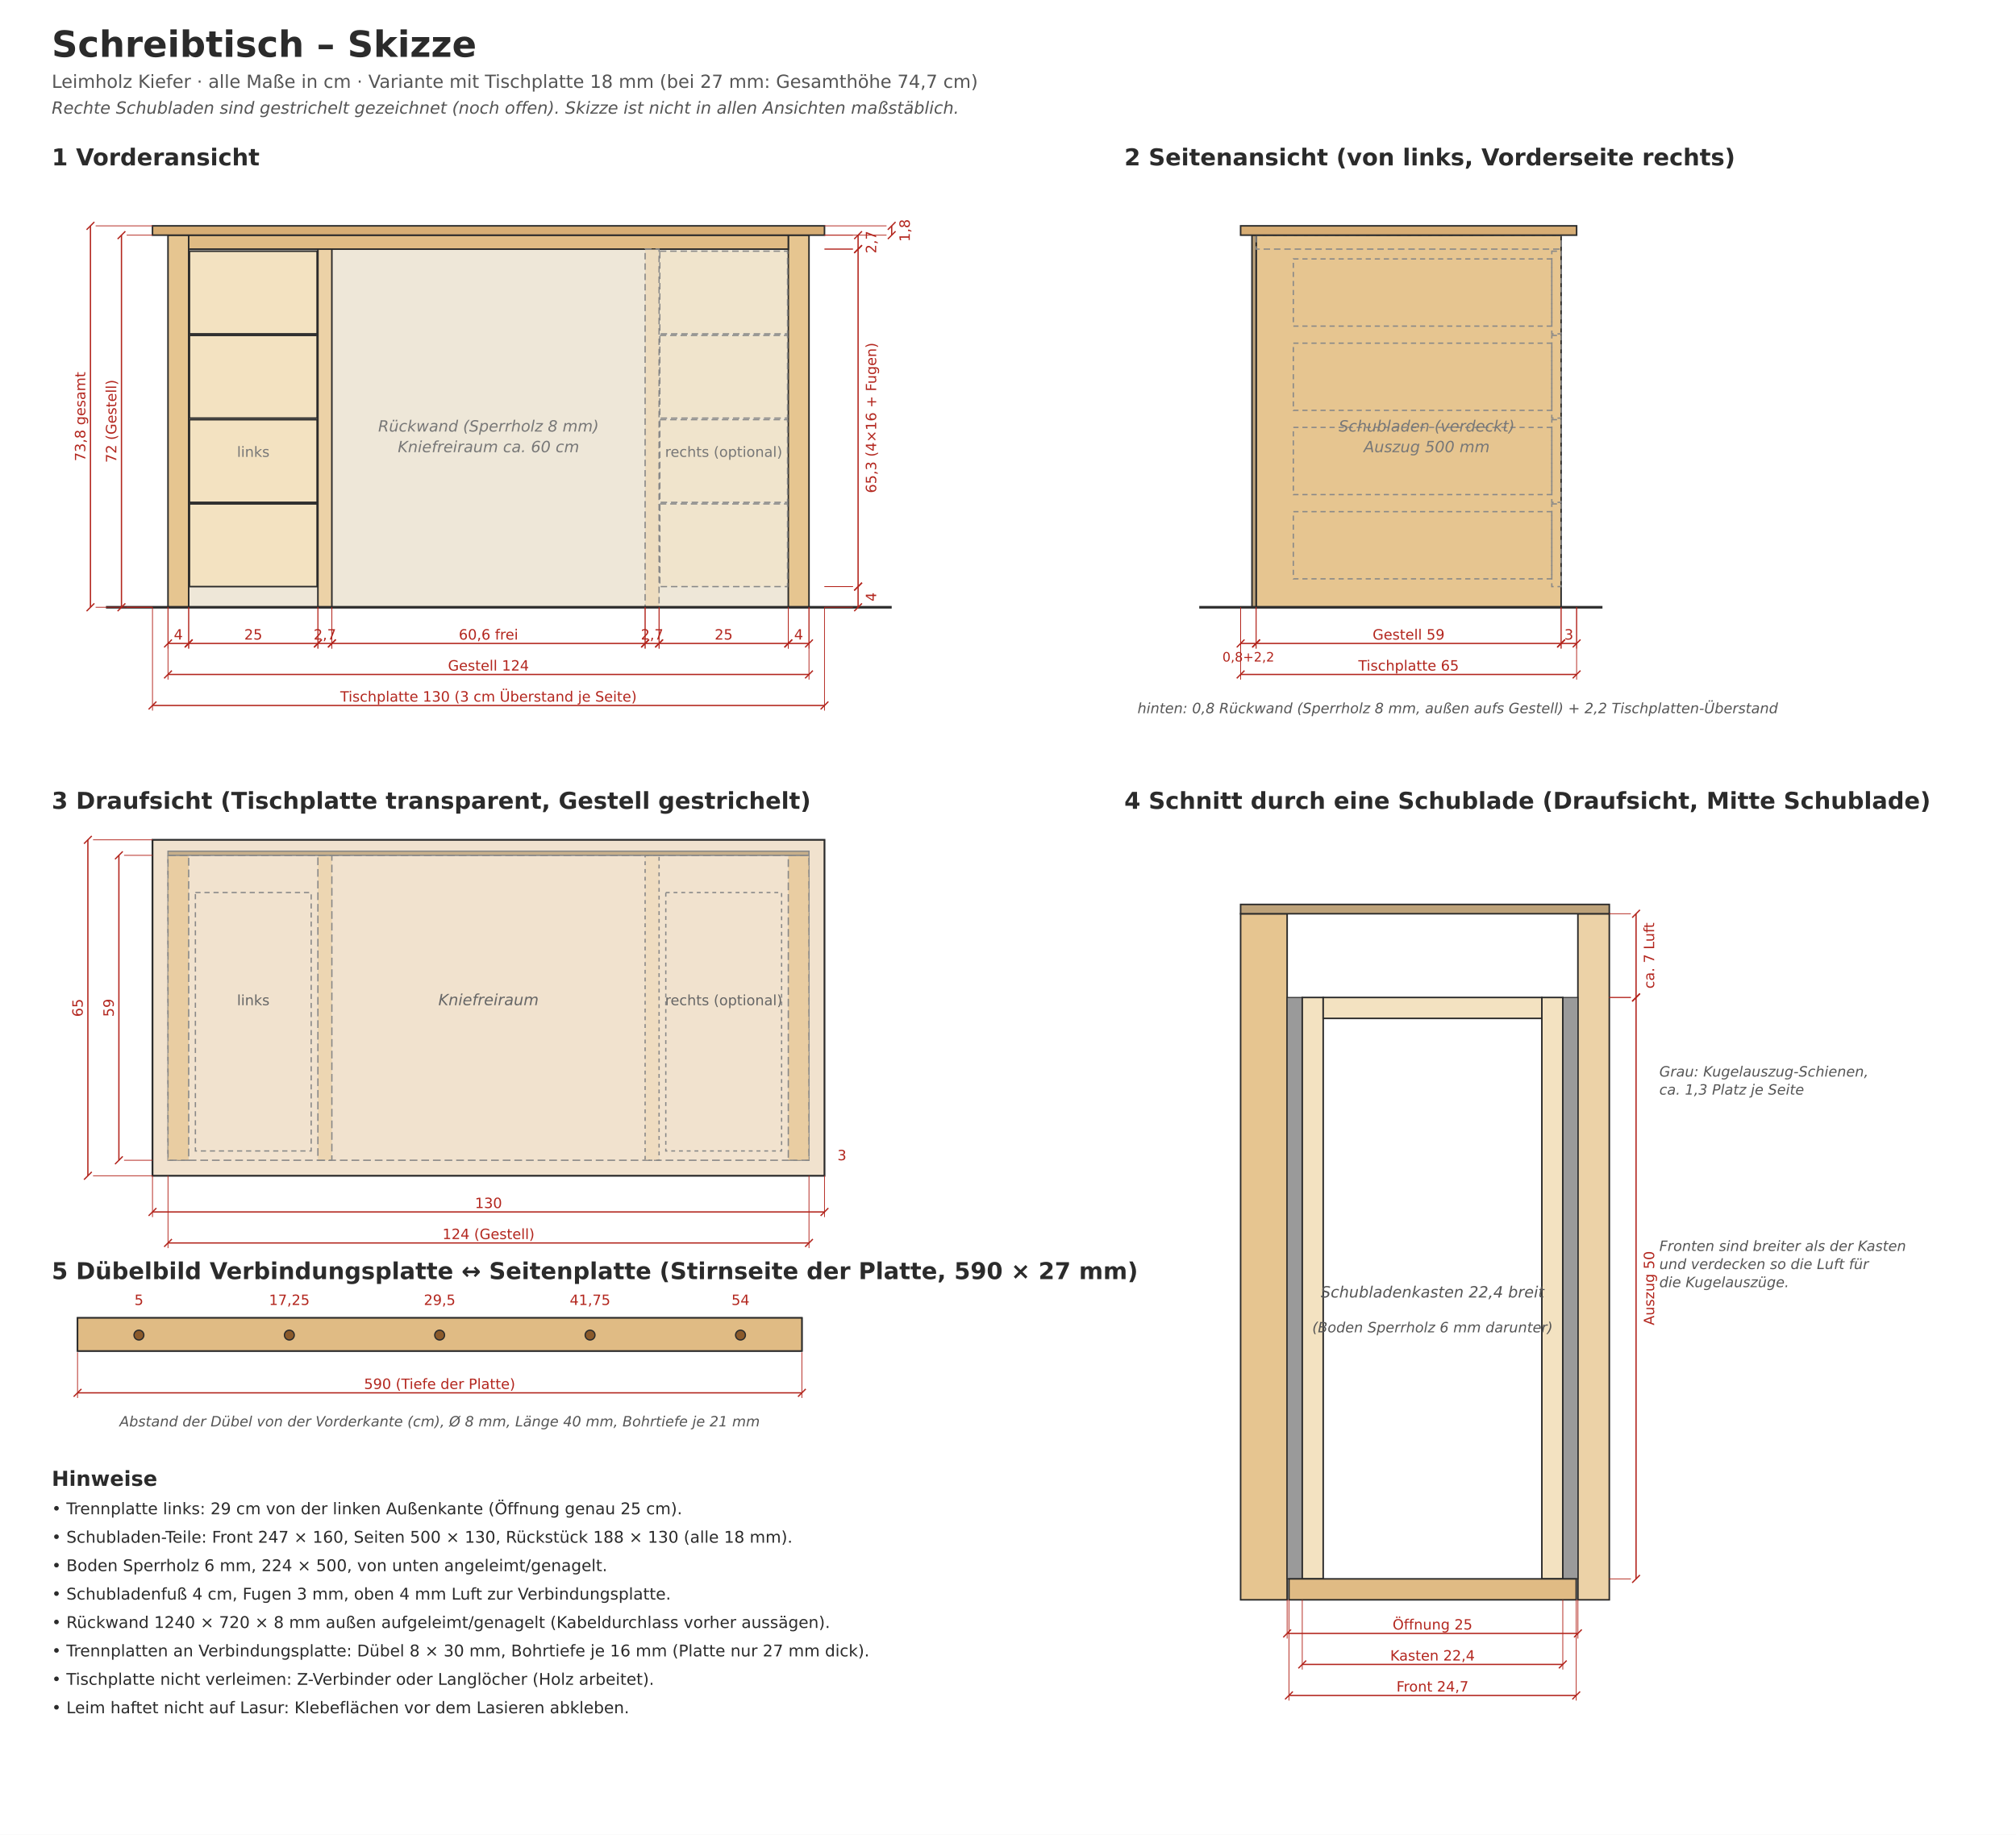
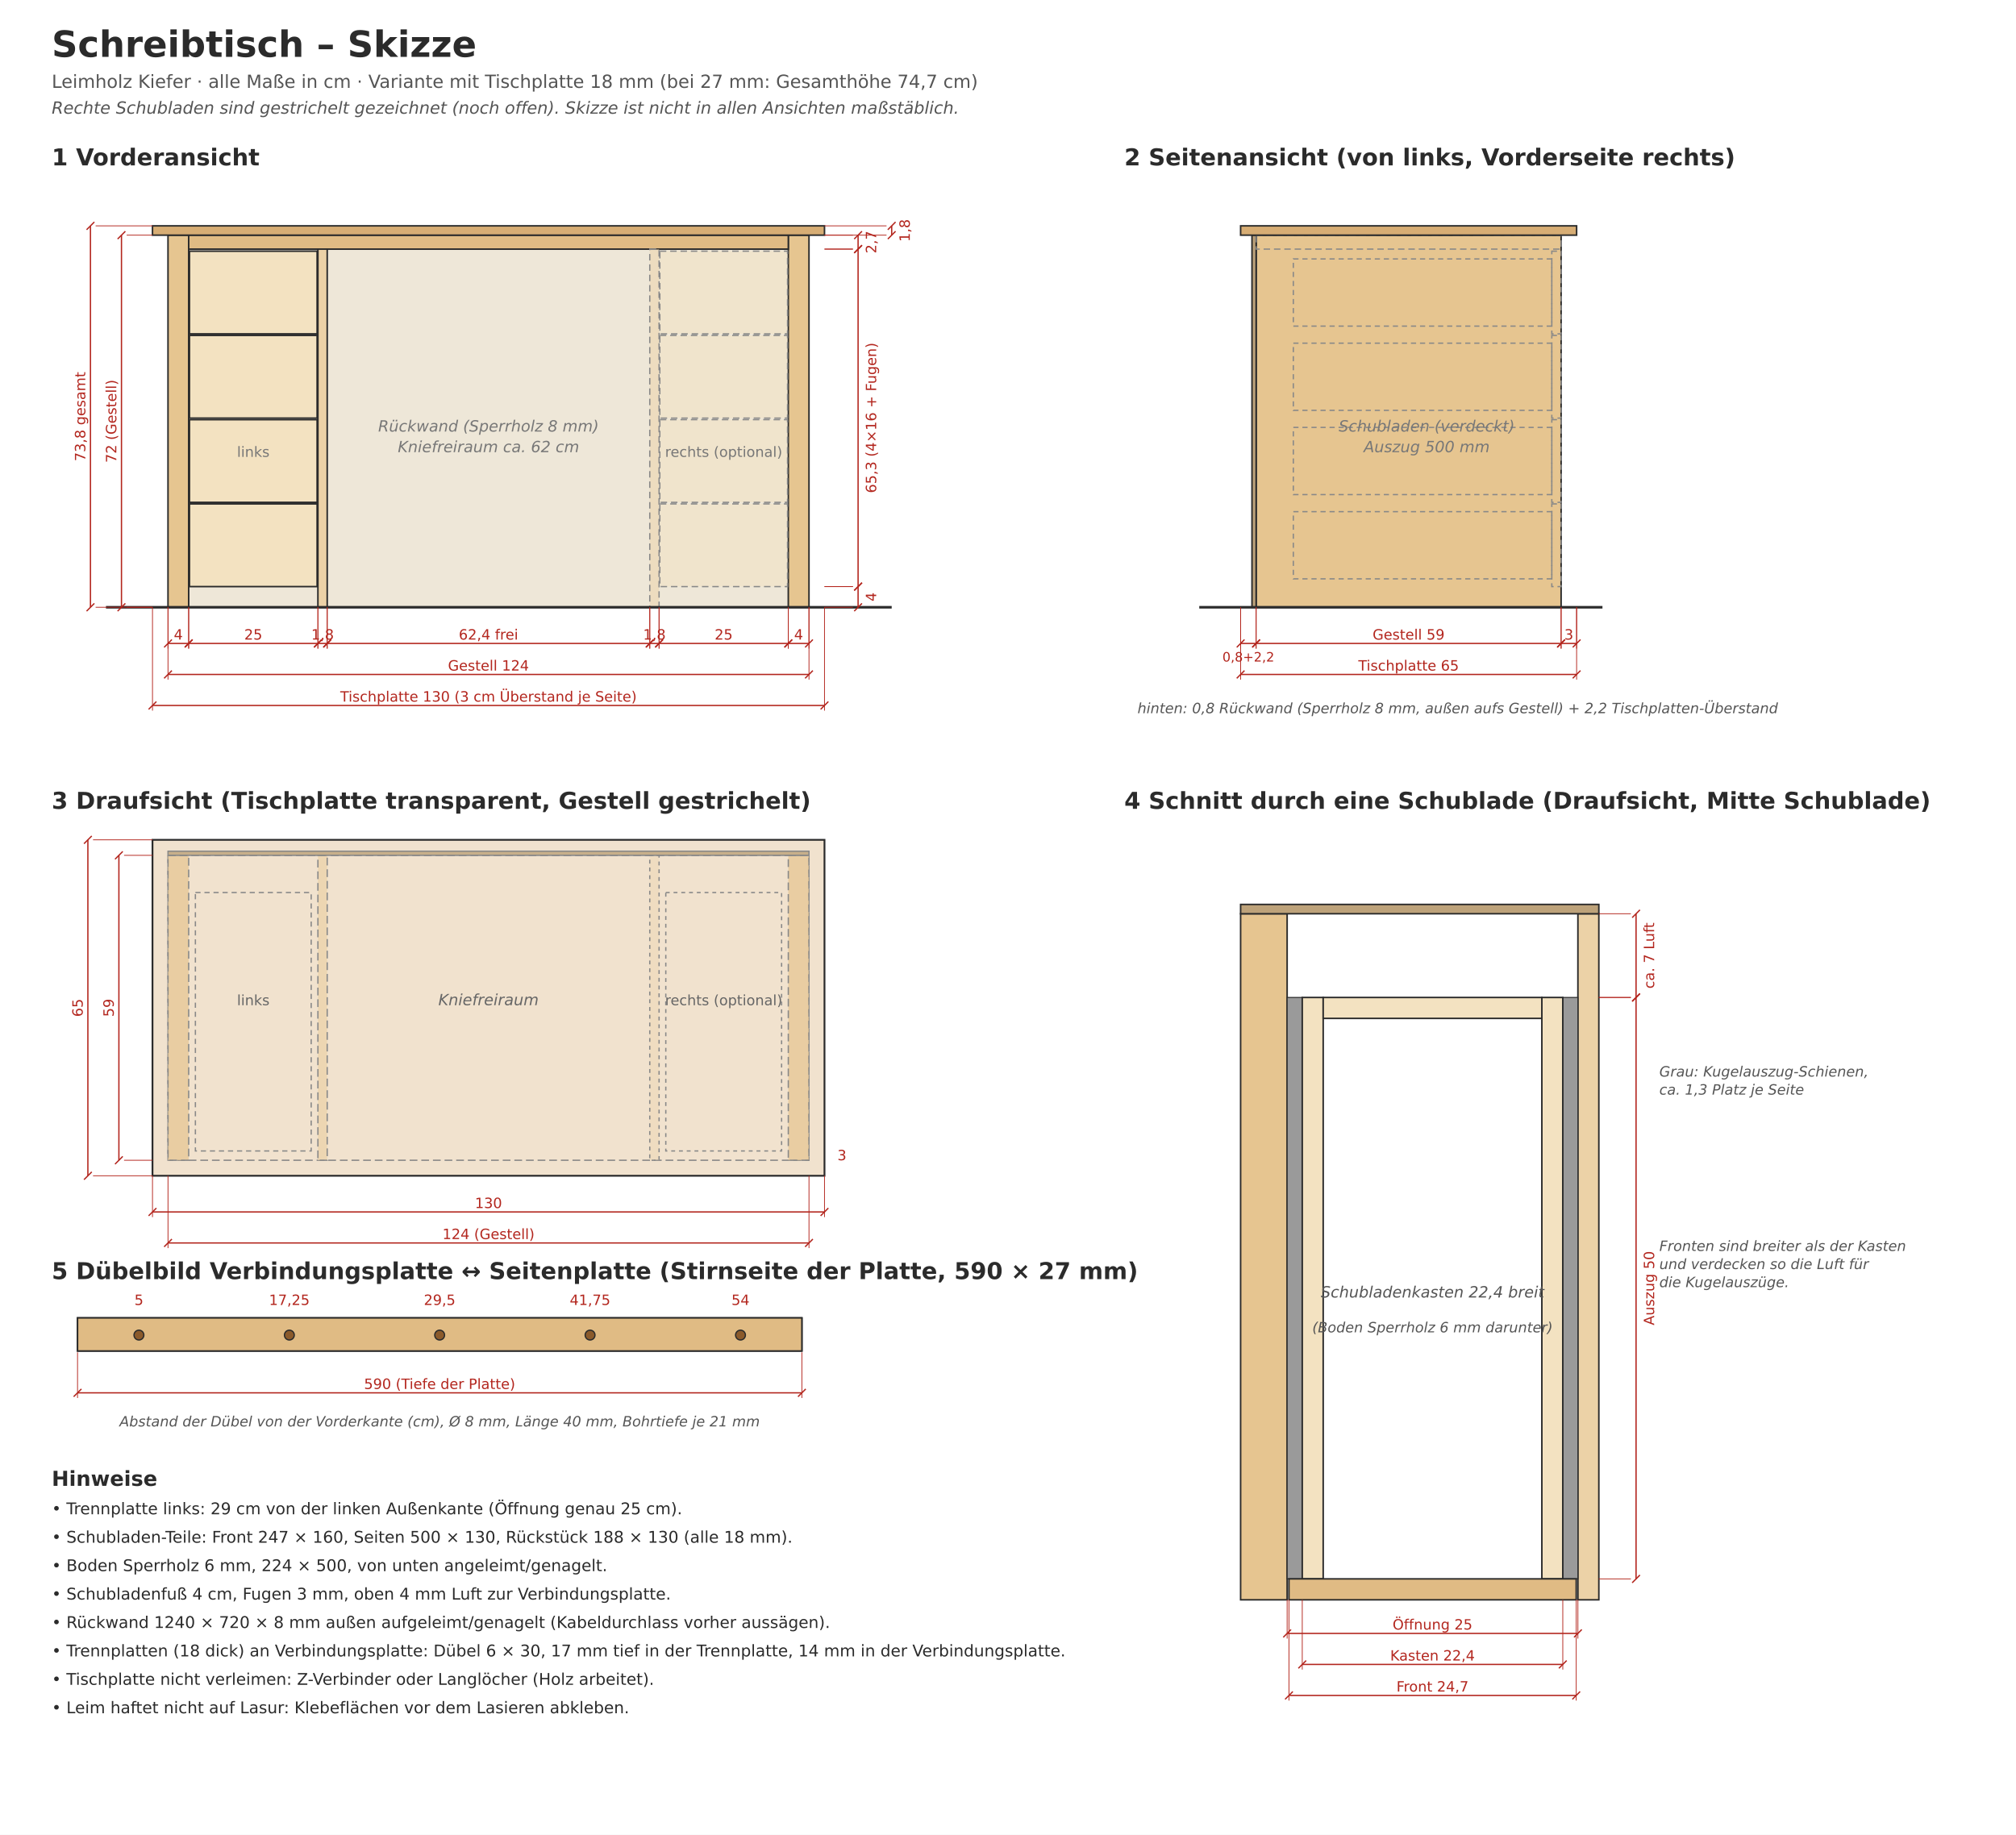
<svg xmlns="http://www.w3.org/2000/svg" width="1560" height="1420" viewBox="0 0 1560 1420" font-family="DejaVu Sans, Arial, sans-serif">
  <rect width="1560" height="1420" fill="#ffffff" />
  <text x="40.0" y="44.0" font-size="28" text-anchor="start" fill="#2b2b2b" font-weight="bold">Schreibtisch – Skizze</text>
  <text x="40.0" y="68.0" font-size="14" text-anchor="start" fill="#555" font-weight="normal">Leimholz Kiefer · alle Maße in cm · Variante mit Tischplatte 18 mm (bei 27 mm: Gesamthöhe 74,7 cm)</text>
  <text x="40.0" y="88.0" font-size="13" text-anchor="start" fill="#555" font-weight="normal" font-style="italic">Rechte Schubladen sind gestrichelt gezeichnet (noch offen). Skizze ist nicht in allen Ansichten maßstäblich.</text>
  <text x="40.0" y="128.0" font-size="18" text-anchor="start" fill="#2b2b2b" font-weight="bold">1  Vorderansicht</text>
  <rect x="146.0" y="192.8" width="464.0" height="277.2" fill="#eee7d8" stroke="#888" stroke-width="0.8" />
  <text x="378.0" y="334.0" font-size="12" text-anchor="middle" fill="#777" font-weight="normal" font-style="italic">Rückwand (Sperrholz 8 mm)</text>
-   <text x="378.0" y="350.0" font-size="12" text-anchor="middle" fill="#777" font-weight="normal" font-style="italic">Kniefreiraum ca. 60 cm</text>
+   <text x="378.0" y="350.0" font-size="12" text-anchor="middle" fill="#777" font-weight="normal" font-style="italic">Kniefreiraum ca. 62 cm</text>
  <rect x="130.0" y="182.0" width="16.0" height="288.0" fill="#e6c590" stroke="#2b2b2b" stroke-width="1.2" />
  <rect x="610.0" y="182.0" width="16.0" height="288.0" fill="#e6c590" stroke="#2b2b2b" stroke-width="1.2" />
  <rect x="146.0" y="182.0" width="464.0" height="10.8" fill="#e0bb84" stroke="#2b2b2b" stroke-width="1.2" />
-   <rect x="246.0" y="192.8" width="10.8" height="277.2" fill="#ecd2a7" stroke="#2b2b2b" stroke-width="1.2" />
-   <rect x="499.2" y="192.8" width="10.8" height="277.2" fill="#ecd2a7" fill-opacity="0.5" stroke="#888" stroke-width="1" stroke-dasharray="5,3" />
+   <rect x="246.0" y="192.8" width="7.2" height="277.2" fill="#ecd2a7" stroke="#2b2b2b" stroke-width="1.2" />
+   <rect x="502.8" y="192.8" width="7.2" height="277.2" fill="#ecd2a7" fill-opacity="0.5" stroke="#888" stroke-width="1" stroke-dasharray="5,3" />
  <rect x="146.6" y="390.0" width="98.8" height="64.0" fill="#f3e2c1" stroke="#2b2b2b" stroke-width="1.2" />
  <rect x="510.6" y="390.0" width="98.8" height="64.0" fill="#f3e2c1" fill-opacity="0.5" stroke="#888" stroke-width="1" stroke-dasharray="5,3" />
  <rect x="146.6" y="324.8" width="98.8" height="64.0" fill="#f3e2c1" stroke="#2b2b2b" stroke-width="1.2" />
  <rect x="510.6" y="324.8" width="98.8" height="64.0" fill="#f3e2c1" fill-opacity="0.5" stroke="#888" stroke-width="1" stroke-dasharray="5,3" />
  <rect x="146.6" y="259.6" width="98.8" height="64.0" fill="#f3e2c1" stroke="#2b2b2b" stroke-width="1.2" />
  <rect x="510.6" y="259.6" width="98.8" height="64.0" fill="#f3e2c1" fill-opacity="0.5" stroke="#888" stroke-width="1" stroke-dasharray="5,3" />
  <rect x="146.6" y="194.4" width="98.8" height="64.0" fill="#f3e2c1" stroke="#2b2b2b" stroke-width="1.2" />
  <rect x="510.6" y="194.4" width="98.8" height="64.0" fill="#f3e2c1" fill-opacity="0.5" stroke="#888" stroke-width="1" stroke-dasharray="5,3" />
  <text x="196.0" y="353.6" font-size="11" text-anchor="middle" fill="#777" font-weight="normal">links</text>
  <text x="560.0" y="353.6" font-size="11" text-anchor="middle" fill="#777" font-weight="normal">rechts (optional)</text>
  <rect x="118.0" y="174.8" width="520.0" height="7.2" fill="#d7ad74" stroke="#2b2b2b" stroke-width="1.2" />
  <line x1="82.0" y1="470.0" x2="690.0" y2="470.0" stroke="#2b2b2b" stroke-width="2" />
  <line x1="130.0" y1="470.0" x2="130.0" y2="502.0" stroke="#b3261e" stroke-width="0.6" />
  <line x1="146.0" y1="470.0" x2="146.0" y2="502.0" stroke="#b3261e" stroke-width="0.6" />
  <line x1="130.0" y1="498.0" x2="146.0" y2="498.0" stroke="#b3261e" stroke-width="1" />
  <line x1="127.0" y1="501.0" x2="133.0" y2="495.0" stroke="#b3261e" stroke-width="1" />
  <line x1="143.0" y1="501.0" x2="149.0" y2="495.0" stroke="#b3261e" stroke-width="1" />
  <text x="138.0" y="495.0" font-size="11" text-anchor="middle" fill="#b3261e" font-weight="normal">4</text>
  <line x1="146.0" y1="470.0" x2="146.0" y2="502.0" stroke="#b3261e" stroke-width="0.6" />
  <line x1="246.0" y1="470.0" x2="246.0" y2="502.0" stroke="#b3261e" stroke-width="0.6" />
  <line x1="146.0" y1="498.0" x2="246.0" y2="498.0" stroke="#b3261e" stroke-width="1" />
  <line x1="143.0" y1="501.0" x2="149.0" y2="495.0" stroke="#b3261e" stroke-width="1" />
  <line x1="243.0" y1="501.0" x2="249.0" y2="495.0" stroke="#b3261e" stroke-width="1" />
  <text x="196.0" y="495.0" font-size="11" text-anchor="middle" fill="#b3261e" font-weight="normal">25</text>
  <line x1="246.0" y1="470.0" x2="246.0" y2="502.0" stroke="#b3261e" stroke-width="0.6" />
-   <line x1="256.8" y1="470.0" x2="256.8" y2="502.0" stroke="#b3261e" stroke-width="0.6" />
-   <line x1="246.0" y1="498.0" x2="256.8" y2="498.0" stroke="#b3261e" stroke-width="1" />
+   <line x1="253.2" y1="470.0" x2="253.2" y2="502.0" stroke="#b3261e" stroke-width="0.6" />
+   <line x1="246.0" y1="498.0" x2="253.2" y2="498.0" stroke="#b3261e" stroke-width="1" />
  <line x1="243.0" y1="501.0" x2="249.0" y2="495.0" stroke="#b3261e" stroke-width="1" />
-   <line x1="253.8" y1="501.0" x2="259.8" y2="495.0" stroke="#b3261e" stroke-width="1" />
-   <text x="251.4" y="495.0" font-size="11" text-anchor="middle" fill="#b3261e" font-weight="normal">2,7</text>
-   <line x1="256.8" y1="470.0" x2="256.8" y2="502.0" stroke="#b3261e" stroke-width="0.6" />
-   <line x1="499.2" y1="470.0" x2="499.2" y2="502.0" stroke="#b3261e" stroke-width="0.6" />
-   <line x1="256.8" y1="498.0" x2="499.2" y2="498.0" stroke="#b3261e" stroke-width="1" />
-   <line x1="253.8" y1="501.0" x2="259.8" y2="495.0" stroke="#b3261e" stroke-width="1" />
-   <line x1="496.2" y1="501.0" x2="502.2" y2="495.0" stroke="#b3261e" stroke-width="1" />
-   <text x="378.0" y="495.0" font-size="11" text-anchor="middle" fill="#b3261e" font-weight="normal">60,6 frei</text>
-   <line x1="499.2" y1="470.0" x2="499.2" y2="502.0" stroke="#b3261e" stroke-width="0.6" />
+   <line x1="250.2" y1="501.0" x2="256.2" y2="495.0" stroke="#b3261e" stroke-width="1" />
+   <text x="249.6" y="495.0" font-size="11" text-anchor="middle" fill="#b3261e" font-weight="normal">1,8</text>
+   <line x1="253.2" y1="470.0" x2="253.2" y2="502.0" stroke="#b3261e" stroke-width="0.6" />
+   <line x1="502.8" y1="470.0" x2="502.8" y2="502.0" stroke="#b3261e" stroke-width="0.6" />
+   <line x1="253.2" y1="498.0" x2="502.8" y2="498.0" stroke="#b3261e" stroke-width="1" />
+   <line x1="250.2" y1="501.0" x2="256.2" y2="495.0" stroke="#b3261e" stroke-width="1" />
+   <line x1="499.8" y1="501.0" x2="505.8" y2="495.0" stroke="#b3261e" stroke-width="1" />
+   <text x="378.0" y="495.0" font-size="11" text-anchor="middle" fill="#b3261e" font-weight="normal">62,4 frei</text>
+   <line x1="502.8" y1="470.0" x2="502.8" y2="502.0" stroke="#b3261e" stroke-width="0.6" />
  <line x1="510.0" y1="470.0" x2="510.0" y2="502.0" stroke="#b3261e" stroke-width="0.6" />
-   <line x1="499.2" y1="498.0" x2="510.0" y2="498.0" stroke="#b3261e" stroke-width="1" />
-   <line x1="496.2" y1="501.0" x2="502.2" y2="495.0" stroke="#b3261e" stroke-width="1" />
+   <line x1="502.8" y1="498.0" x2="510.0" y2="498.0" stroke="#b3261e" stroke-width="1" />
+   <line x1="499.8" y1="501.0" x2="505.8" y2="495.0" stroke="#b3261e" stroke-width="1" />
  <line x1="507.0" y1="501.0" x2="513.0" y2="495.0" stroke="#b3261e" stroke-width="1" />
-   <text x="504.6" y="495.0" font-size="11" text-anchor="middle" fill="#b3261e" font-weight="normal">2,7</text>
+   <text x="506.4" y="495.0" font-size="11" text-anchor="middle" fill="#b3261e" font-weight="normal">1,8</text>
  <line x1="510.0" y1="470.0" x2="510.0" y2="502.0" stroke="#b3261e" stroke-width="0.6" />
  <line x1="610.0" y1="470.0" x2="610.0" y2="502.0" stroke="#b3261e" stroke-width="0.6" />
  <line x1="510.0" y1="498.0" x2="610.0" y2="498.0" stroke="#b3261e" stroke-width="1" />
  <line x1="507.0" y1="501.0" x2="513.0" y2="495.0" stroke="#b3261e" stroke-width="1" />
  <line x1="607.0" y1="501.0" x2="613.0" y2="495.0" stroke="#b3261e" stroke-width="1" />
  <text x="560.0" y="495.0" font-size="11" text-anchor="middle" fill="#b3261e" font-weight="normal">25</text>
  <line x1="610.0" y1="470.0" x2="610.0" y2="502.0" stroke="#b3261e" stroke-width="0.6" />
  <line x1="626.0" y1="470.0" x2="626.0" y2="502.0" stroke="#b3261e" stroke-width="0.6" />
  <line x1="610.0" y1="498.0" x2="626.0" y2="498.0" stroke="#b3261e" stroke-width="1" />
  <line x1="607.0" y1="501.0" x2="613.0" y2="495.0" stroke="#b3261e" stroke-width="1" />
  <line x1="623.0" y1="501.0" x2="629.0" y2="495.0" stroke="#b3261e" stroke-width="1" />
  <text x="618.0" y="495.0" font-size="11" text-anchor="middle" fill="#b3261e" font-weight="normal">4</text>
  <line x1="130.0" y1="470.0" x2="130.0" y2="526.0" stroke="#b3261e" stroke-width="0.6" />
  <line x1="626.0" y1="470.0" x2="626.0" y2="526.0" stroke="#b3261e" stroke-width="0.6" />
  <line x1="130.0" y1="522.0" x2="626.0" y2="522.0" stroke="#b3261e" stroke-width="1" />
  <line x1="127.0" y1="525.0" x2="133.0" y2="519.0" stroke="#b3261e" stroke-width="1" />
  <line x1="623.0" y1="525.0" x2="629.0" y2="519.0" stroke="#b3261e" stroke-width="1" />
  <text x="378.0" y="519.0" font-size="11" text-anchor="middle" fill="#b3261e" font-weight="normal">Gestell 124</text>
  <line x1="118.0" y1="470.0" x2="118.0" y2="550.0" stroke="#b3261e" stroke-width="0.6" />
  <line x1="638.0" y1="470.0" x2="638.0" y2="550.0" stroke="#b3261e" stroke-width="0.6" />
  <line x1="118.0" y1="546.0" x2="638.0" y2="546.0" stroke="#b3261e" stroke-width="1" />
  <line x1="115.0" y1="549.0" x2="121.0" y2="543.0" stroke="#b3261e" stroke-width="1" />
  <line x1="635.0" y1="549.0" x2="641.0" y2="543.0" stroke="#b3261e" stroke-width="1" />
  <text x="378.0" y="543.0" font-size="11" text-anchor="middle" fill="#b3261e" font-weight="normal">Tischplatte 130  (3 cm Überstand je Seite)</text>
  <line x1="638.0" y1="454.0" x2="660.0" y2="454.0" stroke="#b3261e" stroke-width="0.6" />
  <line x1="638.0" y1="470.0" x2="660.0" y2="470.0" stroke="#b3261e" stroke-width="0.6" />
  <line x1="664.0" y1="454.0" x2="664.0" y2="470.0" stroke="#b3261e" stroke-width="1" />
  <line x1="661.0" y1="457.0" x2="667.0" y2="451.0" stroke="#b3261e" stroke-width="1" />
  <line x1="661.0" y1="473.0" x2="667.0" y2="467.0" stroke="#b3261e" stroke-width="1" />
  <text x="678.0" y="462.0" font-size="11" text-anchor="middle" fill="#b3261e" font-weight="normal" transform="rotate(-90 678.0 462.0)">4</text>
  <line x1="638.0" y1="192.8" x2="660.0" y2="192.8" stroke="#b3261e" stroke-width="0.6" />
  <line x1="638.0" y1="454.0" x2="660.0" y2="454.0" stroke="#b3261e" stroke-width="0.6" />
  <line x1="664.0" y1="192.8" x2="664.0" y2="454.0" stroke="#b3261e" stroke-width="1" />
  <line x1="661.0" y1="195.8" x2="667.0" y2="189.8" stroke="#b3261e" stroke-width="1" />
  <line x1="661.0" y1="457.0" x2="667.0" y2="451.0" stroke="#b3261e" stroke-width="1" />
  <text x="678.0" y="323.4" font-size="11" text-anchor="middle" fill="#b3261e" font-weight="normal" transform="rotate(-90 678.0 323.4)">65,3 (4×16 + Fugen)</text>
  <line x1="638.0" y1="182.0" x2="660.0" y2="182.0" stroke="#b3261e" stroke-width="0.6" />
  <line x1="638.0" y1="192.8" x2="660.0" y2="192.8" stroke="#b3261e" stroke-width="0.6" />
  <line x1="664.0" y1="182.0" x2="664.0" y2="192.8" stroke="#b3261e" stroke-width="1" />
  <line x1="661.0" y1="185.0" x2="667.0" y2="179.0" stroke="#b3261e" stroke-width="1" />
  <line x1="661.0" y1="195.8" x2="667.0" y2="189.8" stroke="#b3261e" stroke-width="1" />
  <text x="678.0" y="187.4" font-size="11" text-anchor="middle" fill="#b3261e" font-weight="normal" transform="rotate(-90 678.0 187.4)">2,7</text>
  <line x1="638.0" y1="174.8" x2="686.0" y2="174.8" stroke="#b3261e" stroke-width="0.6" />
  <line x1="638.0" y1="182.0" x2="686.0" y2="182.0" stroke="#b3261e" stroke-width="0.6" />
  <line x1="690.0" y1="174.8" x2="690.0" y2="182.0" stroke="#b3261e" stroke-width="1" />
  <line x1="687.0" y1="177.8" x2="693.0" y2="171.8" stroke="#b3261e" stroke-width="1" />
  <line x1="687.0" y1="185.0" x2="693.0" y2="179.0" stroke="#b3261e" stroke-width="1" />
  <text x="704.0" y="178.4" font-size="11" text-anchor="middle" fill="#b3261e" font-weight="normal" transform="rotate(-90 704.0 178.4)">1,8</text>
  <line x1="118.0" y1="182.0" x2="98.0" y2="182.0" stroke="#b3261e" stroke-width="0.6" />
  <line x1="118.0" y1="470.0" x2="98.0" y2="470.0" stroke="#b3261e" stroke-width="0.6" />
  <line x1="94.0" y1="182.0" x2="94.0" y2="470.0" stroke="#b3261e" stroke-width="1" />
  <line x1="91.0" y1="185.0" x2="97.0" y2="179.0" stroke="#b3261e" stroke-width="1" />
  <line x1="91.0" y1="473.0" x2="97.0" y2="467.0" stroke="#b3261e" stroke-width="1" />
  <text x="90.0" y="326.0" font-size="11" text-anchor="middle" fill="#b3261e" font-weight="normal" transform="rotate(-90 90.0 326.0)">72 (Gestell)</text>
  <line x1="118.0" y1="174.8" x2="74.0" y2="174.8" stroke="#b3261e" stroke-width="0.6" />
  <line x1="118.0" y1="470.0" x2="74.0" y2="470.0" stroke="#b3261e" stroke-width="0.6" />
  <line x1="70.0" y1="174.8" x2="70.0" y2="470.0" stroke="#b3261e" stroke-width="1" />
  <line x1="67.0" y1="177.8" x2="73.0" y2="171.8" stroke="#b3261e" stroke-width="1" />
  <line x1="67.0" y1="473.0" x2="73.0" y2="467.0" stroke="#b3261e" stroke-width="1" />
  <text x="66.0" y="322.4" font-size="11" text-anchor="middle" fill="#b3261e" font-weight="normal" transform="rotate(-90 66.0 322.4)">73,8 gesamt</text>
  <text x="870.0" y="128.0" font-size="18" text-anchor="start" fill="#2b2b2b" font-weight="bold">2  Seitenansicht (von links, Vorderseite rechts)</text>
  <rect x="972.0" y="182.0" width="236.0" height="288.0" fill="#e6c590" stroke="#2b2b2b" stroke-width="1.2" />
  <rect x="968.8" y="182.0" width="3.2" height="288.0" fill="#bda27a" stroke="#2b2b2b" stroke-width="1.2" />
  <rect x="972.0" y="182.0" width="236.0" height="10.8" fill="none" stroke="#888" stroke-width="1" stroke-dasharray="5,3" />
  <rect x="1000.8" y="396.0" width="200.0" height="52.0" fill="none" stroke="#888" stroke-width="1" stroke-dasharray="4,3" />
  <rect x="1200.8" y="390.0" width="7.2" height="64.0" fill="none" stroke="#888" stroke-width="1" stroke-dasharray="4,3" />
  <rect x="1000.8" y="330.8" width="200.0" height="52.0" fill="none" stroke="#888" stroke-width="1" stroke-dasharray="4,3" />
  <rect x="1200.8" y="324.8" width="7.2" height="64.0" fill="none" stroke="#888" stroke-width="1" stroke-dasharray="4,3" />
  <rect x="1000.8" y="265.6" width="200.0" height="52.0" fill="none" stroke="#888" stroke-width="1" stroke-dasharray="4,3" />
  <rect x="1200.8" y="259.6" width="7.2" height="64.0" fill="none" stroke="#888" stroke-width="1" stroke-dasharray="4,3" />
  <rect x="1000.8" y="200.4" width="200.0" height="52.0" fill="none" stroke="#888" stroke-width="1" stroke-dasharray="4,3" />
  <rect x="1200.8" y="194.4" width="7.2" height="64.0" fill="none" stroke="#888" stroke-width="1" stroke-dasharray="4,3" />
  <text x="1104.0" y="334.0" font-size="12" text-anchor="middle" fill="#777" font-weight="normal" font-style="italic">Schubladen (verdeckt)</text>
  <text x="1104.0" y="350.0" font-size="12" text-anchor="middle" fill="#777" font-weight="normal" font-style="italic">Auszug 500 mm</text>
  <rect x="960.0" y="174.8" width="260.0" height="7.2" fill="#d7ad74" stroke="#2b2b2b" stroke-width="1.2" />
  <line x1="1240.0" y1="470.0" x2="928.0" y2="470.0" stroke="#2b2b2b" stroke-width="2" />
  <line x1="1208.0" y1="470.0" x2="1208.0" y2="502.0" stroke="#b3261e" stroke-width="0.6" />
  <line x1="1220.0" y1="470.0" x2="1220.0" y2="502.0" stroke="#b3261e" stroke-width="0.6" />
  <line x1="1208.0" y1="498.0" x2="1220.0" y2="498.0" stroke="#b3261e" stroke-width="1" />
  <line x1="1205.0" y1="501.0" x2="1211.0" y2="495.0" stroke="#b3261e" stroke-width="1" />
  <line x1="1217.0" y1="501.0" x2="1223.0" y2="495.0" stroke="#b3261e" stroke-width="1" />
  <text x="1214.0" y="495.0" font-size="11" text-anchor="middle" fill="#b3261e" font-weight="normal">3</text>
  <line x1="972.0" y1="470.0" x2="972.0" y2="502.0" stroke="#b3261e" stroke-width="0.6" />
  <line x1="1208.0" y1="470.0" x2="1208.0" y2="502.0" stroke="#b3261e" stroke-width="0.6" />
  <line x1="972.0" y1="498.0" x2="1208.0" y2="498.0" stroke="#b3261e" stroke-width="1" />
  <line x1="969.0" y1="501.0" x2="975.0" y2="495.0" stroke="#b3261e" stroke-width="1" />
  <line x1="1205.0" y1="501.0" x2="1211.0" y2="495.0" stroke="#b3261e" stroke-width="1" />
  <text x="1090.0" y="495.0" font-size="11" text-anchor="middle" fill="#b3261e" font-weight="normal">Gestell 59</text>
  <line x1="960.0" y1="470.0" x2="960.0" y2="502.0" stroke="#b3261e" stroke-width="0.6" />
  <line x1="972.0" y1="470.0" x2="972.0" y2="502.0" stroke="#b3261e" stroke-width="0.6" />
  <line x1="960.0" y1="498.0" x2="972.0" y2="498.0" stroke="#b3261e" stroke-width="1" />
  <line x1="957.0" y1="501.0" x2="963.0" y2="495.0" stroke="#b3261e" stroke-width="1" />
  <line x1="969.0" y1="501.0" x2="975.0" y2="495.0" stroke="#b3261e" stroke-width="1" />
  <text x="966.0" y="495.0" font-size="11" text-anchor="middle" fill="#b3261e" font-weight="normal" />
  <text x="966.0" y="512.0" font-size="10" text-anchor="middle" fill="#b3261e" font-weight="normal">0,8+2,2</text>
  <line x1="960.0" y1="470.0" x2="960.0" y2="526.0" stroke="#b3261e" stroke-width="0.6" />
  <line x1="1220.0" y1="470.0" x2="1220.0" y2="526.0" stroke="#b3261e" stroke-width="0.6" />
  <line x1="960.0" y1="522.0" x2="1220.0" y2="522.0" stroke="#b3261e" stroke-width="1" />
  <line x1="957.0" y1="525.0" x2="963.0" y2="519.0" stroke="#b3261e" stroke-width="1" />
  <line x1="1217.0" y1="525.0" x2="1223.0" y2="519.0" stroke="#b3261e" stroke-width="1" />
  <text x="1090.0" y="519.0" font-size="11" text-anchor="middle" fill="#b3261e" font-weight="normal">Tischplatte 65</text>
  <text x="1128.0" y="552.0" font-size="11" text-anchor="middle" fill="#555" font-weight="normal" font-style="italic">hinten: 0,8 Rückwand (Sperrholz 8 mm, außen aufs Gestell) + 2,2 Tischplatten-Überstand</text>
  <text x="40.0" y="626.0" font-size="18" text-anchor="start" fill="#2b2b2b" font-weight="bold">3  Draufsicht (Tischplatte transparent, Gestell gestrichelt)</text>
  <rect x="118.0" y="650.0" width="520.0" height="260.0" fill="#d7ad74" fill-opacity="0.35" stroke="#2b2b2b" stroke-width="1.4" />
  <rect x="130.0" y="662.0" width="496.0" height="236.0" fill="none" stroke="#888" stroke-width="1" stroke-dasharray="6,3" />
  <rect x="130.0" y="662.0" width="16.0" height="236.0" fill="#e6c590" fill-opacity="0.7" stroke="#888" stroke-width="1" stroke-dasharray="6,3" />
  <rect x="610.0" y="662.0" width="16.0" height="236.0" fill="#e6c590" fill-opacity="0.7" stroke="#888" stroke-width="1" stroke-dasharray="6,3" />
-   <rect x="246.0" y="662.0" width="10.8" height="236.0" fill="#ecd2a7" fill-opacity="0.7" stroke="#888" stroke-width="1" stroke-dasharray="6,3" />
-   <rect x="499.2" y="662.0" width="10.8" height="236.0" fill="#ecd2a7" fill-opacity="0.35" stroke="#888" stroke-width="1" stroke-dasharray="3,3" />
+   <rect x="246.0" y="662.0" width="7.2" height="236.0" fill="#ecd2a7" fill-opacity="0.7" stroke="#888" stroke-width="1" stroke-dasharray="6,3" />
+   <rect x="502.8" y="662.0" width="7.2" height="236.0" fill="#ecd2a7" fill-opacity="0.35" stroke="#888" stroke-width="1" stroke-dasharray="3,3" />
  <rect x="130.0" y="658.8" width="496.0" height="3.2" fill="#bda27a" fill-opacity="0.8" stroke="#888" stroke-width="1" />
  <rect x="151.2" y="690.8" width="89.6" height="200.0" fill="none" stroke="#888" stroke-width="1" stroke-dasharray="4,3" />
  <rect x="515.2" y="690.8" width="89.6" height="200.0" fill="none" stroke="#888" stroke-width="1" stroke-dasharray="3,3" />
  <text x="196.0" y="778.0" font-size="11" text-anchor="middle" fill="#666" font-weight="normal">links</text>
  <text x="560.0" y="778.0" font-size="11" text-anchor="middle" fill="#666" font-weight="normal">rechts (optional)</text>
  <text x="378.0" y="778.0" font-size="12" text-anchor="middle" fill="#666" font-weight="normal" font-style="italic">Kniefreiraum</text>
  <line x1="118.0" y1="910.0" x2="118.0" y2="942.0" stroke="#b3261e" stroke-width="0.6" />
  <line x1="638.0" y1="910.0" x2="638.0" y2="942.0" stroke="#b3261e" stroke-width="0.6" />
  <line x1="118.0" y1="938.0" x2="638.0" y2="938.0" stroke="#b3261e" stroke-width="1" />
  <line x1="115.0" y1="941.0" x2="121.0" y2="935.0" stroke="#b3261e" stroke-width="1" />
  <line x1="635.0" y1="941.0" x2="641.0" y2="935.0" stroke="#b3261e" stroke-width="1" />
  <text x="378.0" y="935.0" font-size="11" text-anchor="middle" fill="#b3261e" font-weight="normal">130</text>
  <line x1="130.0" y1="910.0" x2="130.0" y2="966.0" stroke="#b3261e" stroke-width="0.6" />
  <line x1="626.0" y1="910.0" x2="626.0" y2="966.0" stroke="#b3261e" stroke-width="0.6" />
  <line x1="130.0" y1="962.0" x2="626.0" y2="962.0" stroke="#b3261e" stroke-width="1" />
  <line x1="127.0" y1="965.0" x2="133.0" y2="959.0" stroke="#b3261e" stroke-width="1" />
  <line x1="623.0" y1="965.0" x2="629.0" y2="959.0" stroke="#b3261e" stroke-width="1" />
  <text x="378.0" y="959.0" font-size="11" text-anchor="middle" fill="#b3261e" font-weight="normal">124 (Gestell)</text>
  <line x1="118.0" y1="662.0" x2="96.0" y2="662.0" stroke="#b3261e" stroke-width="0.6" />
  <line x1="118.0" y1="898.0" x2="96.0" y2="898.0" stroke="#b3261e" stroke-width="0.6" />
  <line x1="92.0" y1="662.0" x2="92.0" y2="898.0" stroke="#b3261e" stroke-width="1" />
  <line x1="89.0" y1="665.0" x2="95.0" y2="659.0" stroke="#b3261e" stroke-width="1" />
  <line x1="89.0" y1="901.0" x2="95.0" y2="895.0" stroke="#b3261e" stroke-width="1" />
  <text x="88.0" y="780.0" font-size="11" text-anchor="middle" fill="#b3261e" font-weight="normal" transform="rotate(-90 88.0 780.0)">59</text>
  <line x1="118.0" y1="650.0" x2="72.0" y2="650.0" stroke="#b3261e" stroke-width="0.6" />
  <line x1="118.0" y1="910.0" x2="72.0" y2="910.0" stroke="#b3261e" stroke-width="0.6" />
  <line x1="68.0" y1="650.0" x2="68.0" y2="910.0" stroke="#b3261e" stroke-width="1" />
  <line x1="65.0" y1="653.0" x2="71.0" y2="647.0" stroke="#b3261e" stroke-width="1" />
  <line x1="65.0" y1="913.0" x2="71.0" y2="907.0" stroke="#b3261e" stroke-width="1" />
  <text x="64.0" y="780.0" font-size="11" text-anchor="middle" fill="#b3261e" font-weight="normal" transform="rotate(-90 64.0 780.0)">65</text>
  <text x="648.0" y="898.0" font-size="11" text-anchor="start" fill="#b3261e" font-weight="normal">3</text>
  <text x="870.0" y="626.0" font-size="18" text-anchor="start" fill="#2b2b2b" font-weight="bold">4  Schnitt durch eine Schublade (Draufsicht, Mitte Schublade)</text>
  <rect x="960.0" y="707.2" width="36.0" height="531.0" fill="#e6c590" stroke="#2b2b2b" stroke-width="1.2" />
-   <rect x="1221.0" y="707.2" width="24.3" height="531.0" fill="#ecd2a7" stroke="#2b2b2b" stroke-width="1.2" />
-   <rect x="960.0" y="700.0" width="285.3" height="7.2" fill="#bda27a" stroke="#2b2b2b" stroke-width="1.2" />
+   <rect x="1221.0" y="707.2" width="16.2" height="531.0" fill="#ecd2a7" stroke="#2b2b2b" stroke-width="1.2" />
+   <rect x="960.0" y="700.0" width="277.2" height="7.2" fill="#bda27a" stroke="#2b2b2b" stroke-width="1.2" />
  <rect x="996.0" y="772.0" width="11.7" height="450.0" fill="#9a9a9a" stroke="#2b2b2b" stroke-width="0.8" />
  <rect x="1209.3" y="772.0" width="11.7" height="450.0" fill="#9a9a9a" stroke="#2b2b2b" stroke-width="0.8" />
  <rect x="1007.7" y="772.0" width="16.2" height="450.0" fill="#f3e2c1" stroke="#2b2b2b" stroke-width="1.2" />
  <rect x="1193.1" y="772.0" width="16.2" height="450.0" fill="#f3e2c1" stroke="#2b2b2b" stroke-width="1.2" />
  <rect x="1023.9" y="772.0" width="169.2" height="16.2" fill="#f3e2c1" stroke="#2b2b2b" stroke-width="1.2" />
  <rect x="997.4" y="1222.0" width="222.3" height="16.2" fill="#e0bb84" stroke="#2b2b2b" stroke-width="1.2" />
  <text x="1108.5" y="1004.2" font-size="12" text-anchor="middle" fill="#555" font-weight="normal" font-style="italic">Schubladenkasten 22,4 breit</text>
  <text x="1108.5" y="1031.2" font-size="11" text-anchor="middle" fill="#555" font-weight="normal" font-style="italic">(Boden Sperrholz 6 mm darunter)</text>
  <line x1="996.0" y1="1238.2" x2="996.0" y2="1268.2" stroke="#b3261e" stroke-width="0.6" />
  <line x1="1221.0" y1="1238.2" x2="1221.0" y2="1268.2" stroke="#b3261e" stroke-width="0.6" />
  <line x1="996.0" y1="1264.2" x2="1221.0" y2="1264.2" stroke="#b3261e" stroke-width="1" />
  <line x1="993.0" y1="1267.2" x2="999.0" y2="1261.2" stroke="#b3261e" stroke-width="1" />
  <line x1="1218.0" y1="1267.2" x2="1224.0" y2="1261.2" stroke="#b3261e" stroke-width="1" />
  <text x="1108.5" y="1261.2" font-size="11" text-anchor="middle" fill="#b3261e" font-weight="normal">Öffnung 25</text>
  <line x1="1007.7" y1="1238.2" x2="1007.7" y2="1292.2" stroke="#b3261e" stroke-width="0.6" />
  <line x1="1209.3" y1="1238.2" x2="1209.3" y2="1292.2" stroke="#b3261e" stroke-width="0.6" />
  <line x1="1007.7" y1="1288.2" x2="1209.3" y2="1288.2" stroke="#b3261e" stroke-width="1" />
  <line x1="1004.7" y1="1291.2" x2="1010.7" y2="1285.2" stroke="#b3261e" stroke-width="1" />
  <line x1="1206.3" y1="1291.2" x2="1212.3" y2="1285.2" stroke="#b3261e" stroke-width="1" />
  <text x="1108.5" y="1285.2" font-size="11" text-anchor="middle" fill="#b3261e" font-weight="normal">Kasten 22,4</text>
  <line x1="997.4" y1="1238.2" x2="997.4" y2="1316.2" stroke="#b3261e" stroke-width="0.6" />
  <line x1="1219.7" y1="1238.2" x2="1219.7" y2="1316.2" stroke="#b3261e" stroke-width="0.6" />
  <line x1="997.4" y1="1312.2" x2="1219.7" y2="1312.2" stroke="#b3261e" stroke-width="1" />
  <line x1="994.4" y1="1315.2" x2="1000.4" y2="1309.2" stroke="#b3261e" stroke-width="1" />
  <line x1="1216.7" y1="1315.2" x2="1222.7" y2="1309.2" stroke="#b3261e" stroke-width="1" />
  <text x="1108.5" y="1309.2" font-size="11" text-anchor="middle" fill="#b3261e" font-weight="normal">Front 24,7</text>
-   <line x1="1245.3" y1="772.0" x2="1262.0" y2="772.0" stroke="#b3261e" stroke-width="0.6" />
-   <line x1="1245.3" y1="1222.0" x2="1262.0" y2="1222.0" stroke="#b3261e" stroke-width="0.6" />
+   <line x1="1237.2" y1="772.0" x2="1262.0" y2="772.0" stroke="#b3261e" stroke-width="0.6" />
+   <line x1="1237.2" y1="1222.0" x2="1262.0" y2="1222.0" stroke="#b3261e" stroke-width="0.6" />
  <line x1="1266.0" y1="772.0" x2="1266.0" y2="1222.0" stroke="#b3261e" stroke-width="1" />
  <line x1="1263.0" y1="775.0" x2="1269.0" y2="769.0" stroke="#b3261e" stroke-width="1" />
  <line x1="1263.0" y1="1225.0" x2="1269.0" y2="1219.0" stroke="#b3261e" stroke-width="1" />
  <text x="1280.0" y="997.0" font-size="11" text-anchor="middle" fill="#b3261e" font-weight="normal" transform="rotate(-90 1280.0 997.0)">Auszug 50</text>
-   <line x1="1245.3" y1="707.2" x2="1262.0" y2="707.2" stroke="#b3261e" stroke-width="0.6" />
-   <line x1="1245.3" y1="772.0" x2="1262.0" y2="772.0" stroke="#b3261e" stroke-width="0.6" />
+   <line x1="1237.2" y1="707.2" x2="1262.0" y2="707.2" stroke="#b3261e" stroke-width="0.6" />
+   <line x1="1237.2" y1="772.0" x2="1262.0" y2="772.0" stroke="#b3261e" stroke-width="0.6" />
  <line x1="1266.0" y1="707.2" x2="1266.0" y2="772.0" stroke="#b3261e" stroke-width="1" />
  <line x1="1263.0" y1="710.2" x2="1269.0" y2="704.2" stroke="#b3261e" stroke-width="1" />
  <line x1="1263.0" y1="775.0" x2="1269.0" y2="769.0" stroke="#b3261e" stroke-width="1" />
  <text x="1280.0" y="739.6" font-size="11" text-anchor="middle" fill="#b3261e" font-weight="normal" transform="rotate(-90 1280.0 739.6)">ca. 7 Luft</text>
  <text x="1284.0" y="833.2" font-size="11" text-anchor="start" fill="#555" font-weight="normal" font-style="italic">Grau: Kugelauszug-Schienen,</text>
  <text x="1284.0" y="847.2" font-size="11" text-anchor="start" fill="#555" font-weight="normal" font-style="italic">ca. 1,3 Platz je Seite</text>
  <text x="1284.0" y="968.2" font-size="11" text-anchor="start" fill="#555" font-weight="normal" font-style="italic">Fronten sind breiter als der Kasten</text>
  <text x="1284.0" y="982.2" font-size="11" text-anchor="start" fill="#555" font-weight="normal" font-style="italic">und verdecken so die Luft für</text>
  <text x="1284.0" y="996.2" font-size="11" text-anchor="start" fill="#555" font-weight="normal" font-style="italic">die Kugelauszüge.</text>
  <text x="40.0" y="990.0" font-size="18" text-anchor="start" fill="#2b2b2b" font-weight="bold">5  Dübelbild Verbindungsplatte ↔ Seitenplatte (Stirnseite der Platte, 590 × 27 mm)</text>
  <rect x="60.0" y="1020.0" width="560.5" height="25.6" fill="#e0bb84" stroke="#2b2b2b" stroke-width="1.2" />
  <rect x="60.0" y="1020.0" width="560.5" height="25.6" fill="#e0bb84" stroke="#2b2b2b" stroke-width="1.2" />
  <circle cx="107.5" cy="1033.3" r="3.8" fill="#8b5a2b" stroke="#2b2b2b" stroke-width="1" />
  <circle cx="223.9" cy="1033.3" r="3.8" fill="#8b5a2b" stroke="#2b2b2b" stroke-width="1" />
  <circle cx="340.2" cy="1033.3" r="3.8" fill="#8b5a2b" stroke="#2b2b2b" stroke-width="1" />
  <circle cx="456.6" cy="1033.3" r="3.8" fill="#8b5a2b" stroke="#2b2b2b" stroke-width="1" />
  <circle cx="573.0" cy="1033.3" r="3.8" fill="#8b5a2b" stroke="#2b2b2b" stroke-width="1" />
  <line x1="60.0" y1="1046.6" x2="60.0" y2="1082.0" stroke="#b3261e" stroke-width="0.6" />
  <line x1="620.5" y1="1046.6" x2="620.5" y2="1082.0" stroke="#b3261e" stroke-width="0.6" />
  <line x1="60.0" y1="1078.0" x2="620.5" y2="1078.0" stroke="#b3261e" stroke-width="1" />
  <line x1="57.0" y1="1081.0" x2="63.0" y2="1075.0" stroke="#b3261e" stroke-width="1" />
  <line x1="617.5" y1="1081.0" x2="623.5" y2="1075.0" stroke="#b3261e" stroke-width="1" />
  <text x="340.2" y="1075.0" font-size="11" text-anchor="middle" fill="#b3261e" font-weight="normal">590 (Tiefe der Platte)</text>
  <text x="107.5" y="1010.0" font-size="11" text-anchor="middle" fill="#b3261e" font-weight="normal">5</text>
  <text x="223.9" y="1010.0" font-size="11" text-anchor="middle" fill="#b3261e" font-weight="normal">17,25</text>
  <text x="340.2" y="1010.0" font-size="11" text-anchor="middle" fill="#b3261e" font-weight="normal">29,5</text>
  <text x="456.6" y="1010.0" font-size="11" text-anchor="middle" fill="#b3261e" font-weight="normal">41,75</text>
  <text x="573.0" y="1010.0" font-size="11" text-anchor="middle" fill="#b3261e" font-weight="normal">54</text>
  <text x="340.2" y="1104.0" font-size="11" text-anchor="middle" fill="#555" font-weight="normal" font-style="italic">Abstand der Dübel von der Vorderkante (cm), Ø 8 mm, Länge 40 mm, Bohrtiefe je 21 mm</text>
  <text x="40.0" y="1150.0" font-size="16" text-anchor="start" fill="#2b2b2b" font-weight="bold">Hinweise</text>
  <text x="40.0" y="1172.0" font-size="12.5" text-anchor="start" fill="#2b2b2b" font-weight="normal">• Trennplatte links: 29 cm von der linken Außenkante (Öffnung genau 25 cm).</text>
  <text x="40.0" y="1194.0" font-size="12.5" text-anchor="start" fill="#2b2b2b" font-weight="normal">• Schubladen-Teile: Front 247 × 160, Seiten 500 × 130, Rückstück 188 × 130 (alle 18 mm).</text>
  <text x="40.0" y="1216.0" font-size="12.5" text-anchor="start" fill="#2b2b2b" font-weight="normal">• Boden Sperrholz 6 mm, 224 × 500, von unten angeleimt/genagelt.</text>
  <text x="40.0" y="1238.0" font-size="12.5" text-anchor="start" fill="#2b2b2b" font-weight="normal">• Schubladenfuß 4 cm, Fugen 3 mm, oben 4 mm Luft zur Verbindungsplatte.</text>
  <text x="40.0" y="1260.0" font-size="12.5" text-anchor="start" fill="#2b2b2b" font-weight="normal">• Rückwand 1240 × 720 × 8 mm außen aufgeleimt/genagelt (Kabeldurchlass vorher aussägen).</text>
-   <text x="40.0" y="1282.0" font-size="12.5" text-anchor="start" fill="#2b2b2b" font-weight="normal">• Trennplatten an Verbindungsplatte: Dübel 8 × 30 mm, Bohrtiefe je 16 mm (Platte nur 27 mm dick).</text>
+   <text x="40.0" y="1282.0" font-size="12.5" text-anchor="start" fill="#2b2b2b" font-weight="normal">• Trennplatten (18 dick) an Verbindungsplatte: Dübel 6 × 30, 17 mm tief in der Trennplatte, 14 mm in der Verbindungsplatte.</text>
  <text x="40.0" y="1304.0" font-size="12.5" text-anchor="start" fill="#2b2b2b" font-weight="normal">• Tischplatte nicht verleimen: Z-Verbinder oder Langlöcher (Holz arbeitet).</text>
  <text x="40.0" y="1326.0" font-size="12.5" text-anchor="start" fill="#2b2b2b" font-weight="normal">• Leim haftet nicht auf Lasur: Klebeflächen vor dem Lasieren abkleben.</text>
</svg>
